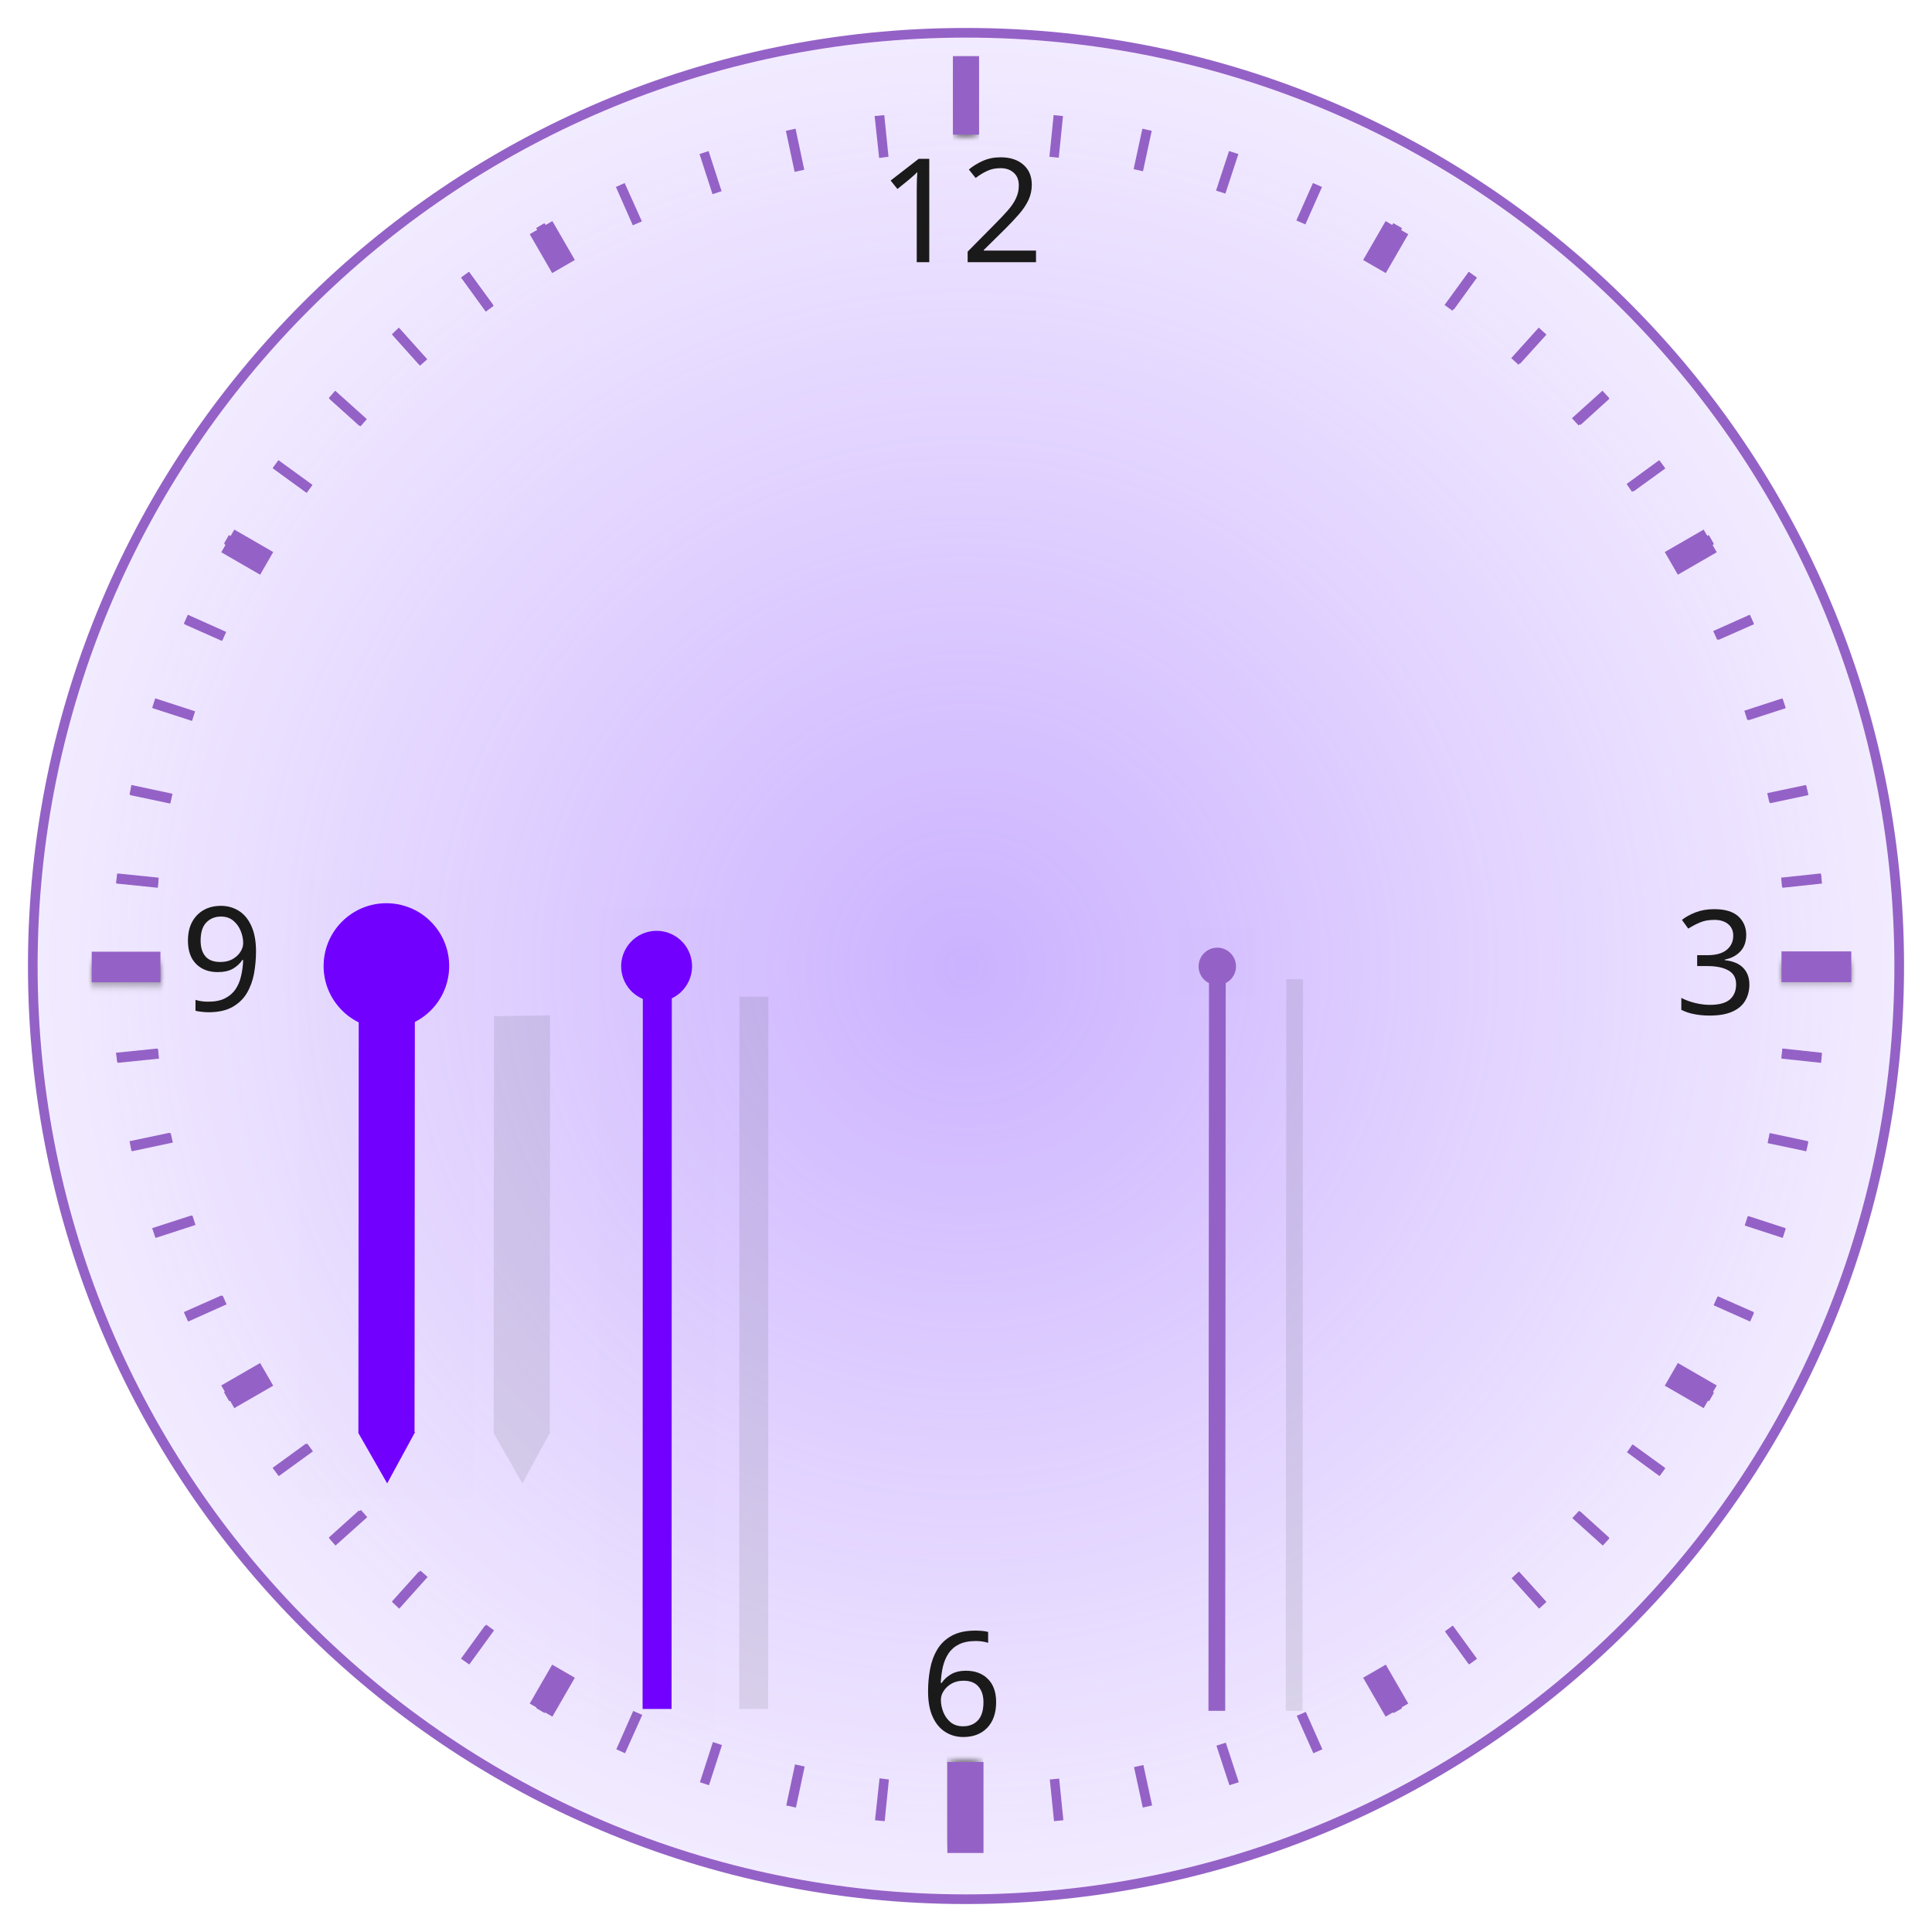
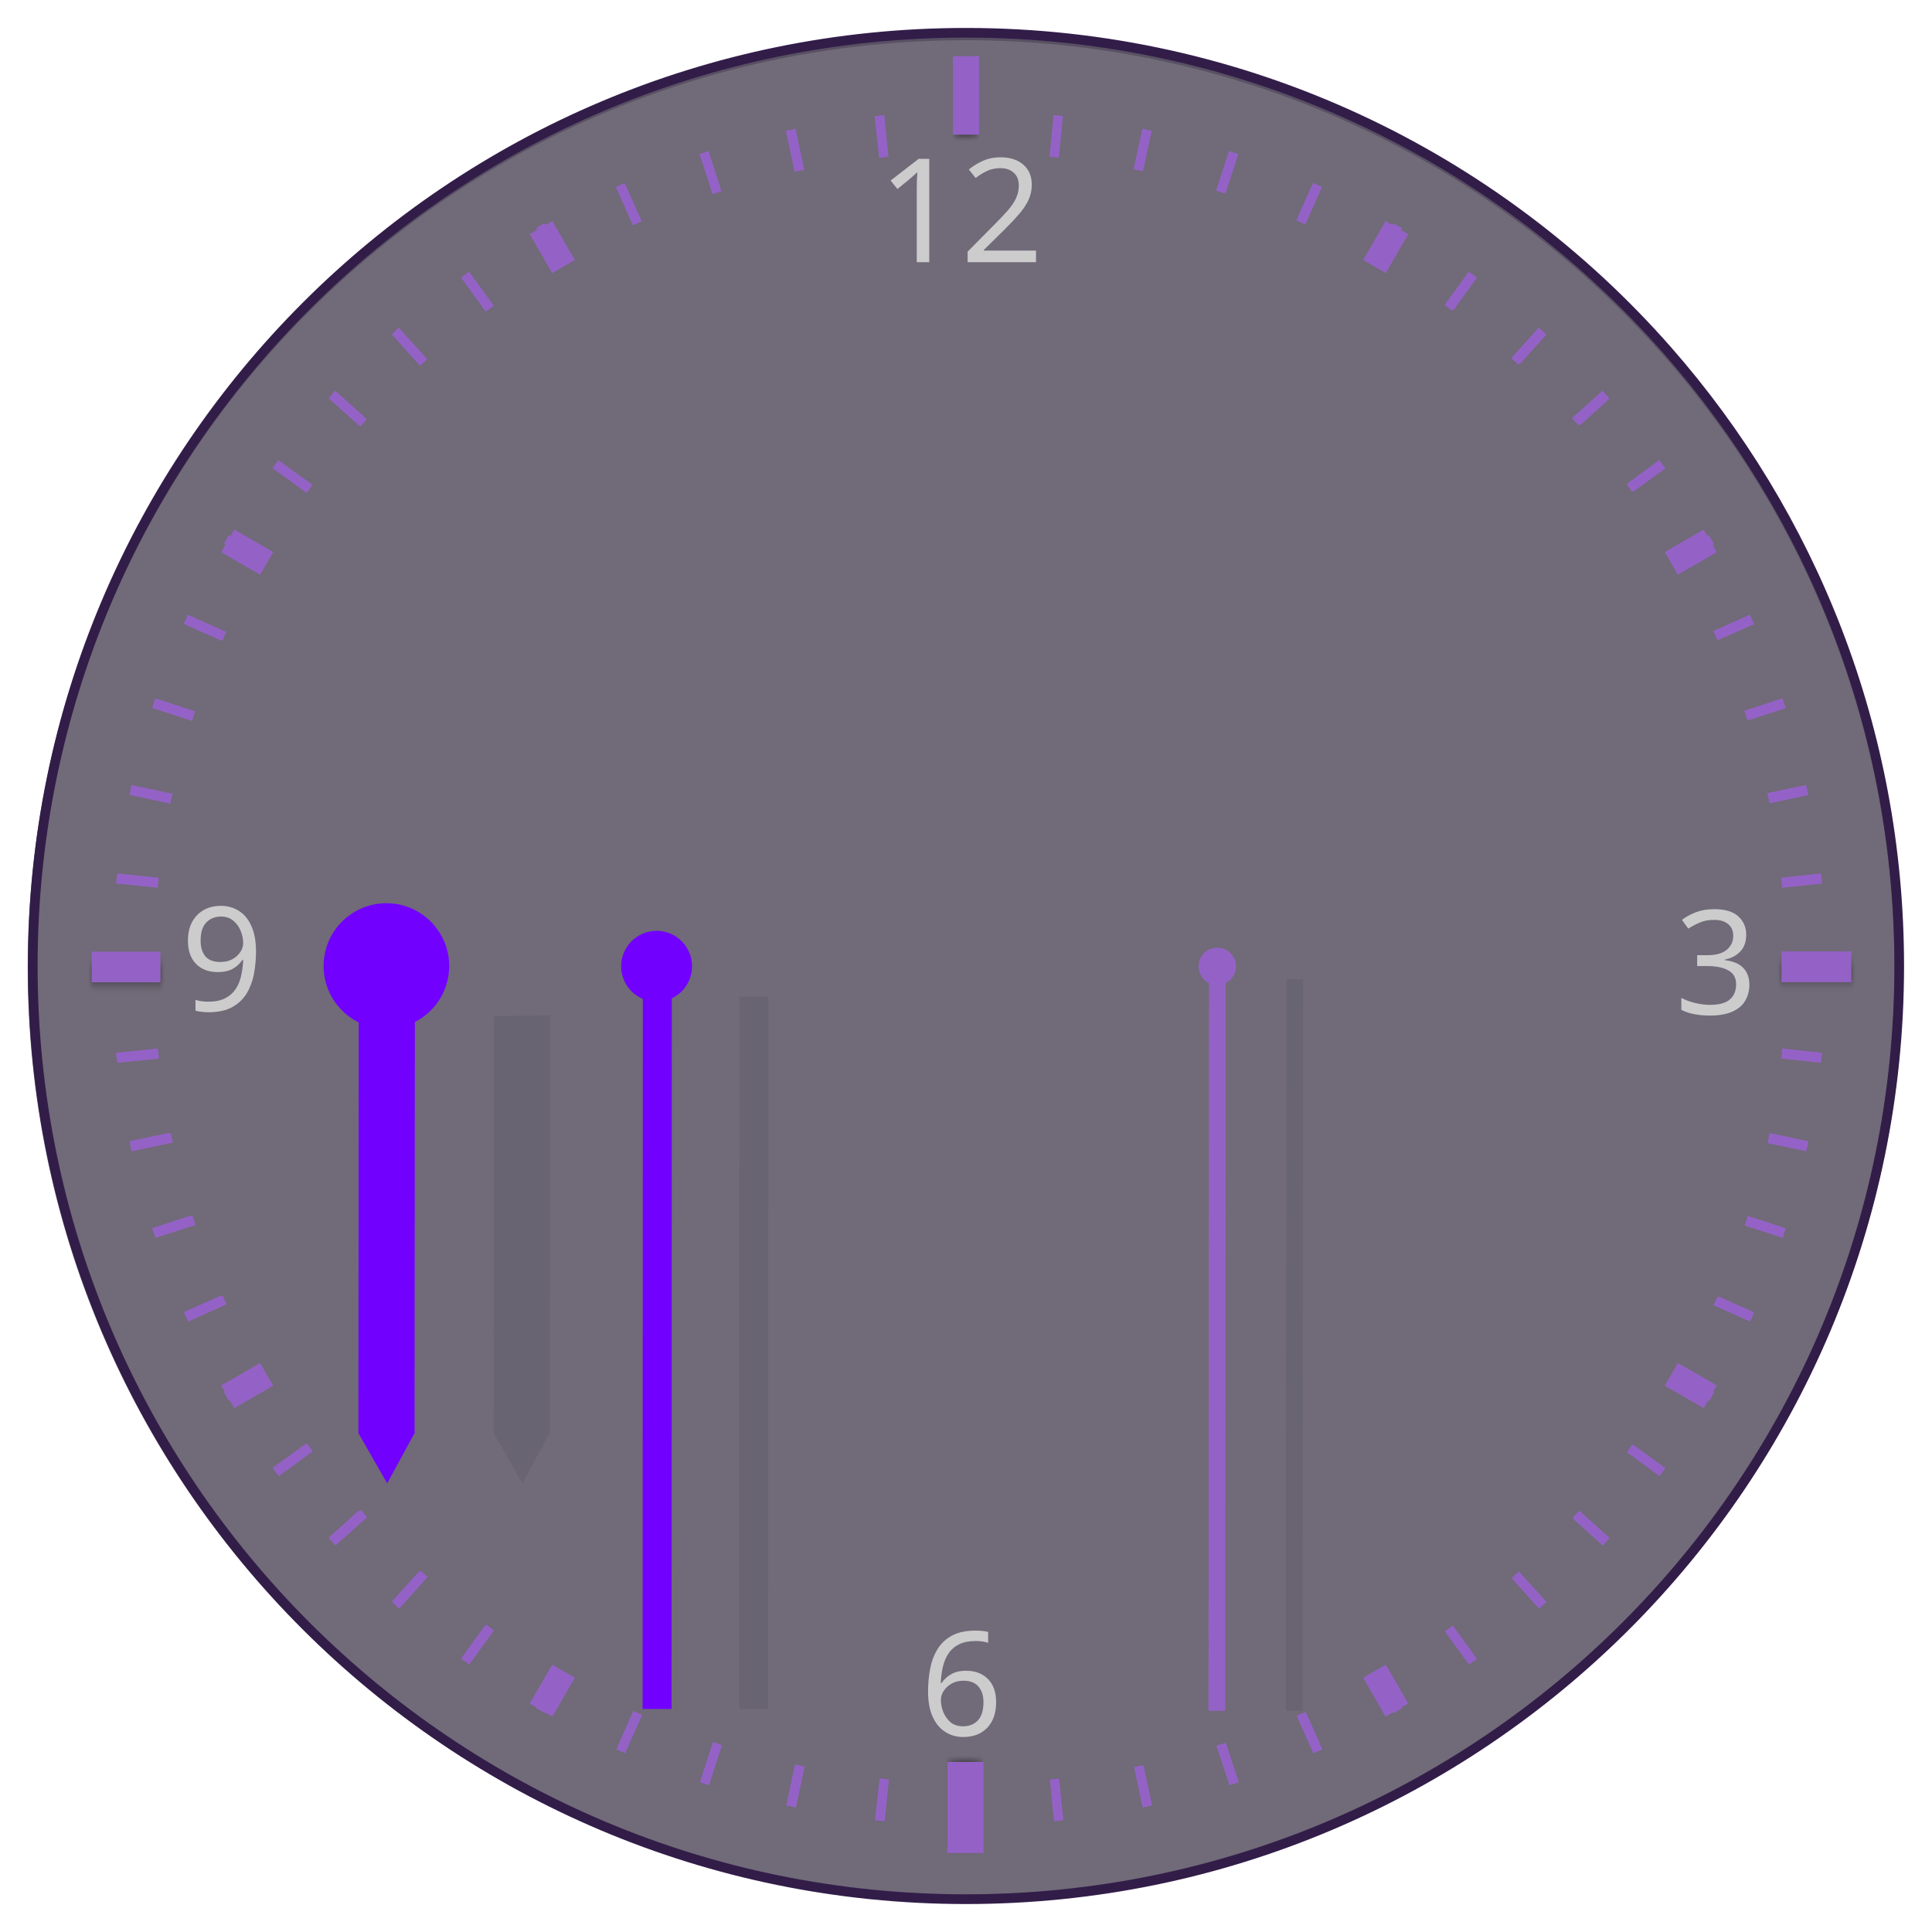
<svg xmlns="http://www.w3.org/2000/svg" xmlns:xlink="http://www.w3.org/1999/xlink" version="1.0" height="200" width="200" id="svg2">
  <defs id="defs5">
    <linearGradient id="linearGradient893">
-       <stop style="stop-color:#9966ff;stop-opacity:1" offset="0" id="stop889" />
-       <stop style="stop-color:#9966ff;stop-opacity:0.255" offset="1" id="stop891" />
+       <stop style="stop-color:#22172f;stop-opacity:0.859" offset="0" id="stop889" />
+       <stop style="stop-color:#22172f;stop-opacity:0.859" offset="1" id="stop891" />
    </linearGradient>
    <linearGradient id="linearGradient892">
      <stop style="stop-color:#9462c6;stop-opacity:1" offset="0" id="stop884" />
      <stop id="stop886" offset="0.9" style="stop-color:#232629;stop-opacity:0.523;" />
      <stop style="stop-color:#232629;stop-opacity:0.107;" offset="0.96" id="stop888" />
      <stop style="stop-color:#9462c6;stop-opacity:0" offset="1" id="stop890" />
    </linearGradient>
    <linearGradient id="linearGradient4011">
      <stop id="stop4013" offset="0" style="stop-color:#232629;stop-opacity:1;" />
      <stop style="stop-color:#232629;stop-opacity:0.523;" offset="0.9" id="stop4019" />
      <stop id="stop4021" offset="0.96" style="stop-color:#232629;stop-opacity:0.107;" />
      <stop id="stop4015" offset="1" style="stop-color:#232629;stop-opacity:0;" />
    </linearGradient>
    <filter height="1.905" y="-0.453" width="1.123" x="-0.061" id="filter5590" color-interpolation-filters="sRGB">
      <feGaussianBlur id="feGaussianBlur5592" stdDeviation="0.511" />
    </filter>
    <filter height="1.905" y="-0.453" width="1.123" x="-0.061" id="filter5574" color-interpolation-filters="sRGB">
      <feGaussianBlur id="feGaussianBlur5576" stdDeviation="0.511" />
    </filter>
    <filter height="1.123" y="-0.061" width="1.905" x="-0.453" id="filter5578" color-interpolation-filters="sRGB">
      <feGaussianBlur id="feGaussianBlur5580" stdDeviation="0.511" />
    </filter>
    <radialGradient r="96.606" fy="382.729" fx="1255.872" cy="382.729" cx="1255.872" gradientUnits="userSpaceOnUse" id="radialGradient4671" xlink:href="#linearGradient4011" />
    <radialGradient r="96.606" fy="382.729" fx="1255.872" cy="382.729" cx="1255.872" gradientUnits="userSpaceOnUse" id="radialGradient4671-1" xlink:href="#linearGradient892" gradientTransform="matrix(1.076543,0,0,1.076543,-333.5874,169.8928)" />
    <radialGradient xlink:href="#linearGradient893" id="radialGradient897" cx="1017.423" cy="580.144" fx="1017.423" fy="580.144" r="96.626" gradientTransform="matrix(1,0,0,0.9979508,0,1.18883)" gradientUnits="userSpaceOnUse" />
  </defs>
  <g transform="translate(-1798.136,76.7415)" style="display:none" id="layer1" />
  <g transform="translate(-1798.136,76.7415)" style="display:inline" id="layer2" />
  <g id="layer4" style="display:inline" transform="translate(-1028.03,408.4746)" />
  <g id="layer5" style="display:inline" transform="translate(-1028.03,408.4746)" />
  <g transform="translate(-917.4624,-480.017)" id="ClockFace">
-     <ellipse id="path4329-4" style="opacity:0.5;fill:url(#radialGradient897);fill-opacity:1;stroke:none;stroke-width:0.928" cx="1017.423" cy="580.144" rx="96.626" ry="96.428" />
+     <ellipse id="path4329-4" style="opacity:0.75;fill:url(#radialGradient897);fill-opacity:1;stroke:#22172f;stroke-width:0.928;stroke-opacity:1" cx="1017.423" cy="580.144" rx="96.626" ry="96.428" />
    <g id="g4323">
-       <circle transform="matrix(1.076543,0,0,1.076543,-334.5376,169.9925)" id="path4329" style="fill:url(#radialGradient4671);fill-opacity:1;stroke:none" />
+       <circle transform="matrix(1.076543,0,0,1.076543,-334.5376,169.9925)" id="path4329" style="fill:url(#radialGradient4671);fill-opacity:1;stroke:none" cx="0" cy="0" r="0" />
      <g id="g4245">
-         <path d="m 1352.477,382.729 a 96.606,96.606 0 0 1 -96.606,96.606 96.606,96.606 0 0 1 -96.606,-96.606 96.606,96.606 0 0 1 96.606,-96.606 96.606,96.606 0 0 1 96.606,96.606 z" id="path5099" style="fill:#1ea0e6;fill-opacity:1;stroke:none;opacity:0" transform="translate(-238.4086,197.2873)" />
+         <path d="m 1352.477,382.729 a 96.606,96.606 0 0 1 -96.606,96.606 96.606,96.606 0 0 1 -96.606,-96.606 96.606,96.606 0 0 1 96.606,-96.606 96.606,96.606 0 0 1 96.606,96.606 z" id="path5099" style="opacity:0;fill:#1ea0e6;fill-opacity:1;stroke:none" transform="translate(-238.4086,197.2873)" />
        <g transform="translate(-0.5084997,-0.4121934)" id="g6149">
-           <path id="path5480" d="m 974.362,503.58 -0.844,0.5 2.094,3.594 c 0.278,-0.163 0.564,-0.308 0.844,-0.469 z m 87.875,0 -2.031,3.531 c 0.293,0.167 0.585,0.33 0.875,0.5 l 2.031,-3.531 z m -95.687,5.031 -0.812,0.562 2.469,3.406 c 0.269,-0.199 0.541,-0.398 0.813,-0.594 z m 103.5,0 -2.375,3.281 c 0.267,0.192 0.548,0.368 0.812,0.562 l 2.375,-3.281 z m -110.75,5.812 -0.719,0.656 2.781,3.094 c 0.24,-0.219 0.508,-0.408 0.75,-0.625 z m 118,0 -2.719,3 c 0.248,0.221 0.504,0.432 0.75,0.656 l 2.719,-3 z m -124.594,6.531 -0.656,0.75 3.125,2.812 c 0.219,-0.247 0.434,-0.505 0.656,-0.75 z m 131.188,0 -3,2.688 c 0.233,0.255 0.458,0.523 0.687,0.781 l 3,-2.719 z m -137.063,7.188 -0.594,0.781 3.438,2.5 c 0.192,-0.268 0.367,-0.547 0.562,-0.812 z m 142.938,0 -3.25,2.375 c 0.191,0.259 0.375,0.52 0.562,0.781 l 3.281,-2.375 z m -148.063,7.75 -0.5,0.875 3.688,2.125 c 0.166,-0.292 0.331,-0.585 0.5,-0.875 z m 153.188,0 -3.5,2.031 c 0.17,0.29 0.333,0.582 0.5,0.875 l 3.5,-2.031 z m -157.438,8.25 -0.406,0.906 3.875,1.719 c 0.133,-0.305 0.27,-0.603 0.406,-0.906 z m 161.688,0 -3.688,1.625 c 0.136,0.301 0.274,0.603 0.406,0.906 l 3.688,-1.625 z m -165.063,8.656 -0.312,0.938 4.062,1.312 c 0.098,-0.308 0.18,-0.631 0.281,-0.938 z m 168.438,0 -3.844,1.25 c 0.102,0.31 0.214,0.626 0.312,0.938 l 3.844,-1.25 z m -170.906,8.969 -0.188,0.969 4.156,0.875 c 0.066,-0.324 0.149,-0.646 0.219,-0.969 z m 173.344,0 -3.937,0.844 c 0.069,0.321 0.122,0.647 0.187,0.969 l 3.969,-0.844 z m -174.812,9.156 -0.125,0.969 4.281,0.438 c 0.031,-0.322 0.059,-0.648 0.094,-0.969 l -4.25,-0.438 z m 176.344,0 -4.062,0.438 c 0.035,0.321 0.063,0.647 0.094,0.969 l 4.062,-0.438 -0.094,-0.969 z m -172.156,18.094 -4.312,0.438 0.125,1 4.281,-0.438 c -0.037,-0.333 -0.061,-0.666 -0.094,-1 z m 168.156,0 c -0.033,0.334 -0.057,0.667 -0.094,1 l 4.094,0.438 0.094,-1 z m -166.844,8.719 -4.219,0.906 0.188,0.969 4.25,-0.906 c -0.071,-0.322 -0.152,-0.645 -0.219,-0.969 z m 165.531,0.062 c -0.067,0.324 -0.148,0.646 -0.219,0.969 l 4,0.844 0.219,-0.969 z m -163.281,8.469 -4.125,1.344 0.312,0.969 4.125,-1.344 c -0.107,-0.323 -0.209,-0.644 -0.312,-0.969 z m 161,0.062 c -0.104,0.325 -0.205,0.646 -0.313,0.969 l 3.938,1.281 0.312,-0.969 z m -157.875,8.219 -3.969,1.781 0.406,0.906 3.969,-1.781 c -0.138,-0.303 -0.272,-0.601 -0.406,-0.906 z m 154.75,0.094 c -0.134,0.303 -0.269,0.605 -0.406,0.906 l 3.781,1.688 0.406,-0.906 z m -150.75,7.781 -3.813,2.188 0.5,0.875 3.813,-2.188 c -0.17,-0.289 -0.334,-0.584 -0.5,-0.875 z m 146.75,0.094 c -0.168,0.292 -0.329,0.585 -0.5,0.875 l 3.625,2.094 0.5,-0.875 z m -142,7.344 -3.531,2.562 0.594,0.812 3.531,-2.562 c -0.2,-0.27 -0.397,-0.54 -0.594,-0.812 z m 137.187,0.094 c -0.193,0.268 -0.366,0.547 -0.562,0.812 l 3.375,2.469 0.594,-0.812 z m -131.625,6.781 -3.281,2.938 0.656,0.75 3.281,-2.938 c -0.224,-0.246 -0.435,-0.502 -0.656,-0.75 z m 126.094,0.094 c -0.226,0.253 -0.458,0.499 -0.688,0.75 l 3.156,2.844 0.687,-0.75 z m -119.937,6.188 -2.906,3.25 0.719,0.688 2.938,-3.281 c -0.248,-0.221 -0.504,-0.432 -0.75,-0.656 z m 113.719,0.094 c -0.251,0.228 -0.496,0.462 -0.75,0.688 l 2.844,3.156 0.75,-0.688 z m -106.906,5.5 -2.562,3.531 0.812,0.594 2.562,-3.531 c -0.272,-0.195 -0.543,-0.395 -0.812,-0.594 z m 100.062,0.094 c -0.27,0.198 -0.54,0.399 -0.812,0.594 l 2.5,3.438 0.812,-0.594 z m -92.656,4.781 -2.187,3.781 0.844,0.5 2.188,-3.812 c -0.28,-0.16 -0.566,-0.306 -0.844,-0.469 z m 85.25,0.062 c -0.283,0.165 -0.559,0.338 -0.844,0.5 l 2.125,3.719 0.875,-0.5 z m -77.437,4 -1.75,3.969 0.906,0.406 1.781,-3.969 c -0.313,-0.138 -0.626,-0.265 -0.937,-0.406 z m 69.625,0.094 c -0.308,0.139 -0.628,0.271 -0.938,0.406 l 1.719,3.875 0.938,-0.406 z m -61.375,3.125 -1.344,4.156 0.938,0.312 1.344,-4.156 c -0.314,-0.1 -0.625,-0.209 -0.937,-0.312 z m 53.094,0.062 c -0.322,0.106 -0.645,0.21 -0.969,0.312 l 1.344,4.094 0.969,-0.312 z m -44.594,2.25 -0.906,4.25 1,0.219 0.906,-4.25 c -0.334,-0.069 -0.668,-0.146 -1,-0.219 z m 36.062,0.062 c -0.327,0.07 -0.641,0.152 -0.969,0.219 l 0.906,4.188 0.969,-0.219 z m -27.312,1.375 -0.469,4.344 1,0.094 0.438,-4.312 c -0.325,-0.032 -0.645,-0.089 -0.969,-0.125 z m 18.594,0.031 c -0.323,0.035 -0.645,0.062 -0.969,0.094 l 0.437,4.312 0.969,-0.094 z" style="font-size:medium;font-style:normal;font-variant:normal;font-weight:normal;font-stretch:normal;text-indent:0;text-align:start;text-decoration:none;line-height:normal;letter-spacing:normal;word-spacing:normal;text-transform:none;direction:ltr;block-progression:tb;writing-mode:lr-tb;text-anchor:start;baseline-shift:baseline;opacity:1;color:#000000;fill:#9462c6;fill-opacity:1;stroke:none;stroke-width:1px;marker:none;visibility:visible;display:inline;overflow:visible;enable-background:accumulate;font-family:Sans;-inkscape-font-specification:Sans" />
-           <path style="color:#000000;font-style:normal;font-variant:normal;font-weight:normal;font-stretch:normal;font-size:medium;line-height:normal;font-family:Sans;-inkscape-font-specification:Sans;text-indent:0;text-align:start;text-decoration:none;text-decoration-line:none;letter-spacing:normal;word-spacing:normal;text-transform:none;direction:ltr;block-progression:tb;writing-mode:lr-tb;baseline-shift:baseline;text-anchor:start;display:inline;overflow:visible;visibility:visible;opacity:1;fill:#9462c6;fill-opacity:1;stroke:none;stroke-width:1px;marker:none;enable-background:accumulate" d="m 974.322,657.721 -0.844,-0.5 2.094,-3.594 c 0.278,0.163 0.564,0.308 0.844,0.469 z m 87.875,0 -2.031,-3.531 c 0.293,-0.167 0.585,-0.33 0.875,-0.5 l 2.031,3.531 z m -95.688,-5.031 -0.812,-0.562 2.469,-3.406 c 0.269,0.199 0.541,0.398 0.813,0.594 z m 103.5,0 -2.375,-3.281 c 0.267,-0.192 0.548,-0.368 0.812,-0.562 l 2.375,3.281 z m -110.75,-5.812 -0.719,-0.656 2.781,-3.094 c 0.24,0.219 0.508,0.408 0.75,0.625 z m 118,0 -2.719,-3 c 0.248,-0.221 0.504,-0.432 0.75,-0.656 l 2.719,3 z m -124.594,-6.531 -0.656,-0.75 3.125,-2.812 c 0.219,0.247 0.434,0.505 0.656,0.75 z m 131.188,0 -3,-2.688 c 0.233,-0.255 0.458,-0.523 0.687,-0.781 l 3,2.719 z m -137.063,-7.188 -0.594,-0.781 3.438,-2.5 c 0.192,0.268 0.367,0.547 0.562,0.812 z m 142.938,0 -3.25,-2.375 c 0.191,-0.259 0.375,-0.52 0.562,-0.781 l 3.281,2.375 z m -148.063,-7.75 -0.5,-0.875 3.688,-2.125 c 0.166,0.292 0.331,0.585 0.5,0.875 z m 153.188,0 -3.5,-2.031 c 0.17,-0.29 0.333,-0.582 0.5,-0.875 l 3.5,2.031 z m -157.438,-8.25 -0.406,-0.906 3.875,-1.719 c 0.133,0.305 0.27,0.603 0.406,0.906 z m 161.688,0 -3.688,-1.625 c 0.136,-0.301 0.274,-0.603 0.406,-0.906 l 3.688,1.625 z m -165.063,-8.656 -0.312,-0.938 4.062,-1.312 c 0.098,0.308 0.18,0.631 0.281,0.938 z m 168.438,0 -3.844,-1.25 c 0.102,-0.31 0.214,-0.626 0.312,-0.938 l 3.844,1.25 z m -170.906,-8.969 -0.188,-0.969 4.156,-0.875 c 0.066,0.324 0.149,0.646 0.219,0.969 z m 173.344,0 -3.937,-0.844 c 0.069,-0.321 0.122,-0.647 0.187,-0.969 l 3.969,0.844 z m -174.812,-9.156 -0.125,-0.969 4.281,-0.438 c 0.031,0.322 0.059,0.648 0.094,0.969 l -4.25,0.438 z m 176.344,0 -4.062,-0.438 c 0.035,-0.321 0.063,-0.647 0.094,-0.969 l 4.062,0.438 -0.094,0.969 z m -172.156,-18.094 -4.312,-0.438 0.125,-1 4.281,0.438 c -0.037,0.333 -0.061,0.666 -0.094,1 z m 168.156,0 c -0.033,-0.334 -0.057,-0.667 -0.094,-1 l 4.094,-0.438 0.094,1 z m -166.844,-8.719 -4.219,-0.906 0.188,-0.969 4.25,0.906 c -0.071,0.322 -0.152,0.645 -0.219,0.969 z m 165.531,-0.062 c -0.067,-0.324 -0.148,-0.646 -0.219,-0.969 l 4,-0.844 0.219,0.969 z m -163.281,-8.469 -4.125,-1.344 0.312,-0.969 4.125,1.344 c -0.107,0.323 -0.209,0.644 -0.312,0.969 z m 161,-0.062 c -0.104,-0.325 -0.205,-0.646 -0.313,-0.969 l 3.938,-1.281 0.312,0.969 z m -157.875,-8.219 -3.969,-1.781 0.406,-0.906 3.969,1.781 c -0.138,0.303 -0.272,0.601 -0.406,0.906 z m 154.75,-0.094 c -0.134,-0.303 -0.269,-0.605 -0.406,-0.906 l 3.781,-1.688 0.406,0.906 z m -150.75,-7.781 -3.813,-2.188 0.5,-0.875 3.813,2.188 c -0.17,0.289 -0.334,0.584 -0.5,0.875 z m 146.75,-0.094 c -0.168,-0.292 -0.329,-0.585 -0.5,-0.875 l 3.625,-2.094 0.5,0.875 z m -142,-7.344 -3.531,-2.562 0.594,-0.812 3.531,2.562 c -0.2,0.27 -0.397,0.54 -0.594,0.812 z m 137.187,-0.094 c -0.193,-0.268 -0.366,-0.547 -0.562,-0.812 l 3.375,-2.469 0.594,0.812 z m -131.625,-6.781 -3.281,-2.938 0.656,-0.75 3.281,2.938 c -0.224,0.246 -0.435,0.502 -0.656,0.75 z m 126.094,-0.094 c -0.226,-0.253 -0.458,-0.499 -0.688,-0.75 l 3.156,-2.844 0.687,0.75 z m -119.938,-6.188 -2.906,-3.25 0.719,-0.688 2.938,3.281 c -0.248,0.221 -0.504,0.432 -0.75,0.656 z m 113.719,-0.094 c -0.251,-0.228 -0.496,-0.462 -0.75,-0.688 l 2.844,-3.156 0.75,0.688 z m -106.906,-5.5 -2.562,-3.531 0.812,-0.594 2.562,3.531 c -0.272,0.195 -0.543,0.395 -0.812,0.594 z m 100.063,-0.094 c -0.27,-0.198 -0.54,-0.399 -0.812,-0.594 l 2.5,-3.438 0.812,0.594 z m -92.656,-4.781 -2.187,-3.781 0.844,-0.5 2.188,3.812 c -0.28,0.16 -0.566,0.306 -0.844,0.469 z m 85.25,-0.062 c -0.283,-0.165 -0.559,-0.338 -0.844,-0.5 l 2.125,-3.719 0.875,0.5 z m -77.437,-4 -1.75,-3.969 0.906,-0.406 1.781,3.969 c -0.313,0.138 -0.626,0.265 -0.937,0.406 z m 69.625,-0.094 c -0.308,-0.139 -0.628,-0.271 -0.938,-0.406 l 1.719,-3.875 0.938,0.406 z m -61.375,-3.125 -1.344,-4.156 0.938,-0.312 1.344,4.156 c -0.314,0.1 -0.625,0.209 -0.937,0.312 z m 53.094,-0.062 c -0.322,-0.106 -0.645,-0.21 -0.969,-0.312 l 1.344,-4.094 0.969,0.312 z m -44.594,-2.25 -0.906,-4.25 1,-0.219 0.906,4.25 c -0.334,0.069 -0.668,0.146 -1,0.219 z m 36.062,-0.062 c -0.327,-0.07 -0.641,-0.152 -0.969,-0.219 l 0.906,-4.188 0.969,0.219 z m -27.312,-1.375 -0.469,-4.344 1,-0.094 0.438,4.312 c -0.325,0.032 -0.645,0.089 -0.969,0.125 z m 18.594,-0.031 c -0.323,-0.035 -0.645,-0.062 -0.969,-0.094 l 0.437,-4.312 0.969,0.094 z" id="path4514" />
+           <path id="path5480" d="m 974.362,503.58 -0.844,0.5 2.094,3.594 c 0.278,-0.163 0.564,-0.308 0.844,-0.469 z m 87.875,0 -2.031,3.531 c 0.293,0.167 0.585,0.33 0.875,0.5 l 2.031,-3.531 z m -95.687,5.031 -0.812,0.562 2.469,3.406 c 0.269,-0.199 0.541,-0.398 0.813,-0.594 z m 103.5,0 -2.375,3.281 c 0.267,0.192 0.548,0.368 0.812,0.562 l 2.375,-3.281 z m -110.75,5.812 -0.719,0.656 2.781,3.094 c 0.24,-0.219 0.508,-0.408 0.75,-0.625 z m 118,0 -2.719,3 c 0.248,0.221 0.504,0.432 0.75,0.656 l 2.719,-3 z m -124.594,6.531 -0.656,0.75 3.125,2.812 c 0.219,-0.247 0.434,-0.505 0.656,-0.75 z m 131.188,0 -3,2.688 c 0.233,0.255 0.458,0.523 0.687,0.781 l 3,-2.719 z m -137.063,7.188 -0.594,0.781 3.438,2.5 c 0.192,-0.268 0.367,-0.547 0.562,-0.812 z m 142.938,0 -3.25,2.375 c 0.191,0.259 0.375,0.52 0.562,0.781 l 3.281,-2.375 z m -148.063,7.75 -0.5,0.875 3.688,2.125 c 0.166,-0.292 0.331,-0.585 0.5,-0.875 z m 153.188,0 -3.5,2.031 c 0.17,0.29 0.333,0.582 0.5,0.875 l 3.5,-2.031 z m -157.438,8.25 -0.406,0.906 3.875,1.719 c 0.133,-0.305 0.27,-0.603 0.406,-0.906 z m 161.688,0 -3.688,1.625 c 0.136,0.301 0.274,0.603 0.406,0.906 l 3.688,-1.625 z m -165.063,8.656 -0.312,0.938 4.062,1.312 c 0.098,-0.308 0.18,-0.631 0.281,-0.938 z m 168.438,0 -3.844,1.25 c 0.102,0.31 0.214,0.626 0.312,0.938 l 3.844,-1.25 z m -170.906,8.969 -0.188,0.969 4.156,0.875 c 0.066,-0.324 0.149,-0.646 0.219,-0.969 z m 173.344,0 -3.937,0.844 c 0.069,0.321 0.122,0.647 0.187,0.969 l 3.969,-0.844 z m -174.812,9.156 -0.125,0.969 4.281,0.438 c 0.031,-0.322 0.059,-0.648 0.094,-0.969 l -4.25,-0.438 z m 176.344,0 -4.062,0.438 c 0.035,0.321 0.063,0.647 0.094,0.969 l 4.062,-0.438 -0.094,-0.969 z m -172.156,18.094 -4.312,0.438 0.125,1 4.281,-0.438 c -0.037,-0.333 -0.061,-0.666 -0.094,-1 z m 168.156,0 c -0.033,0.334 -0.057,0.667 -0.094,1 l 4.094,0.438 0.094,-1 z m -166.844,8.719 -4.219,0.906 0.188,0.969 4.25,-0.906 c -0.071,-0.322 -0.152,-0.645 -0.219,-0.969 z m 165.531,0.062 c -0.067,0.324 -0.148,0.646 -0.219,0.969 l 4,0.844 0.219,-0.969 z m -163.281,8.469 -4.125,1.344 0.312,0.969 4.125,-1.344 c -0.107,-0.323 -0.209,-0.644 -0.312,-0.969 z m 161,0.062 c -0.104,0.325 -0.205,0.646 -0.313,0.969 l 3.938,1.281 0.312,-0.969 z m -157.875,8.219 -3.969,1.781 0.406,0.906 3.969,-1.781 c -0.138,-0.303 -0.272,-0.601 -0.406,-0.906 z m 154.75,0.094 c -0.134,0.303 -0.269,0.605 -0.406,0.906 l 3.781,1.688 0.406,-0.906 z m -150.75,7.781 -3.813,2.188 0.5,0.875 3.813,-2.188 c -0.17,-0.289 -0.334,-0.584 -0.5,-0.875 z m 146.75,0.094 c -0.168,0.292 -0.329,0.585 -0.5,0.875 l 3.625,2.094 0.5,-0.875 z m -142,7.344 -3.531,2.562 0.594,0.812 3.531,-2.562 c -0.2,-0.27 -0.397,-0.54 -0.594,-0.812 z m 137.187,0.094 c -0.193,0.268 -0.366,0.547 -0.562,0.812 l 3.375,2.469 0.594,-0.812 z m -131.625,6.781 -3.281,2.938 0.656,0.75 3.281,-2.938 c -0.224,-0.246 -0.435,-0.502 -0.656,-0.75 z m 126.094,0.094 c -0.226,0.253 -0.458,0.499 -0.688,0.75 l 3.156,2.844 0.687,-0.75 z m -119.937,6.188 -2.906,3.25 0.719,0.688 2.938,-3.281 c -0.248,-0.221 -0.504,-0.432 -0.75,-0.656 z m 113.719,0.094 c -0.251,0.228 -0.496,0.462 -0.75,0.688 l 2.844,3.156 0.75,-0.688 z m -106.906,5.5 -2.562,3.531 0.812,0.594 2.562,-3.531 c -0.272,-0.195 -0.543,-0.395 -0.812,-0.594 z m 100.062,0.094 c -0.27,0.198 -0.54,0.399 -0.812,0.594 l 2.5,3.438 0.812,-0.594 z m -92.656,4.781 -2.187,3.781 0.844,0.5 2.188,-3.812 c -0.28,-0.16 -0.566,-0.306 -0.844,-0.469 z m 85.25,0.062 c -0.283,0.165 -0.559,0.338 -0.844,0.5 l 2.125,3.719 0.875,-0.5 z m -77.437,4 -1.75,3.969 0.906,0.406 1.781,-3.969 c -0.313,-0.138 -0.626,-0.265 -0.937,-0.406 z m 69.625,0.094 c -0.308,0.139 -0.628,0.271 -0.938,0.406 l 1.719,3.875 0.938,-0.406 z m -61.375,3.125 -1.344,4.156 0.938,0.312 1.344,-4.156 c -0.314,-0.1 -0.625,-0.209 -0.937,-0.312 z m 53.094,0.062 c -0.322,0.106 -0.645,0.21 -0.969,0.312 l 1.344,4.094 0.969,-0.312 z m -44.594,2.25 -0.906,4.25 1,0.219 0.906,-4.25 c -0.334,-0.069 -0.668,-0.146 -1,-0.219 z m 36.062,0.062 c -0.327,0.07 -0.641,0.152 -0.969,0.219 l 0.906,4.188 0.969,-0.219 z m -27.312,1.375 -0.469,4.344 1,0.094 0.438,-4.312 c -0.325,-0.032 -0.645,-0.089 -0.969,-0.125 z m 18.594,0.031 c -0.323,0.035 -0.645,0.062 -0.969,0.094 l 0.437,4.312 0.969,-0.094 z" style="color:#000000;font-style:normal;font-variant:normal;font-weight:normal;font-stretch:normal;font-size:medium;line-height:normal;font-family:Sans;-inkscape-font-specification:Sans;text-indent:0;text-align:start;text-decoration:none;text-decoration-line:none;letter-spacing:normal;word-spacing:normal;text-transform:none;writing-mode:lr-tb;direction:ltr;baseline-shift:baseline;text-anchor:start;display:inline;overflow:visible;visibility:visible;opacity:1;fill:#9462c6;fill-opacity:1;stroke:none;stroke-width:1px;marker:none;enable-background:accumulate" />
+           <path style="color:#000000;font-style:normal;font-variant:normal;font-weight:normal;font-stretch:normal;font-size:medium;line-height:normal;font-family:Sans;-inkscape-font-specification:Sans;text-indent:0;text-align:start;text-decoration:none;text-decoration-line:none;letter-spacing:normal;word-spacing:normal;text-transform:none;writing-mode:lr-tb;direction:ltr;baseline-shift:baseline;text-anchor:start;display:inline;overflow:visible;visibility:visible;opacity:1;fill:#9462c6;fill-opacity:1;stroke:none;stroke-width:1px;marker:none;enable-background:accumulate" d="m 974.322,657.721 -0.844,-0.5 2.094,-3.594 c 0.278,0.163 0.564,0.308 0.844,0.469 z m 87.875,0 -2.031,-3.531 c 0.293,-0.167 0.585,-0.33 0.875,-0.5 l 2.031,3.531 z m -95.688,-5.031 -0.812,-0.562 2.469,-3.406 c 0.269,0.199 0.541,0.398 0.813,0.594 z m 103.5,0 -2.375,-3.281 c 0.267,-0.192 0.548,-0.368 0.812,-0.562 l 2.375,3.281 z m -110.75,-5.812 -0.719,-0.656 2.781,-3.094 c 0.24,0.219 0.508,0.408 0.75,0.625 z m 118,0 -2.719,-3 c 0.248,-0.221 0.504,-0.432 0.75,-0.656 l 2.719,3 z m -124.594,-6.531 -0.656,-0.75 3.125,-2.812 c 0.219,0.247 0.434,0.505 0.656,0.75 z m 131.188,0 -3,-2.688 c 0.233,-0.255 0.458,-0.523 0.687,-0.781 l 3,2.719 z m -137.063,-7.188 -0.594,-0.781 3.438,-2.5 c 0.192,0.268 0.367,0.547 0.562,0.812 z m 142.938,0 -3.25,-2.375 c 0.191,-0.259 0.375,-0.52 0.562,-0.781 l 3.281,2.375 z m -148.063,-7.75 -0.5,-0.875 3.688,-2.125 c 0.166,0.292 0.331,0.585 0.5,0.875 z m 153.188,0 -3.5,-2.031 c 0.17,-0.29 0.333,-0.582 0.5,-0.875 l 3.5,2.031 z m -157.438,-8.25 -0.406,-0.906 3.875,-1.719 c 0.133,0.305 0.27,0.603 0.406,0.906 z m 161.688,0 -3.688,-1.625 c 0.136,-0.301 0.274,-0.603 0.406,-0.906 l 3.688,1.625 z m -165.063,-8.656 -0.312,-0.938 4.062,-1.312 c 0.098,0.308 0.18,0.631 0.281,0.938 z m 168.438,0 -3.844,-1.25 c 0.102,-0.31 0.214,-0.626 0.312,-0.938 l 3.844,1.25 z m -170.906,-8.969 -0.188,-0.969 4.156,-0.875 c 0.066,0.324 0.149,0.646 0.219,0.969 z m 173.344,0 -3.937,-0.844 c 0.069,-0.321 0.122,-0.647 0.187,-0.969 l 3.969,0.844 z m -174.812,-9.156 -0.125,-0.969 4.281,-0.438 c 0.031,0.322 0.059,0.648 0.094,0.969 l -4.25,0.438 z m 176.344,0 -4.062,-0.438 c 0.035,-0.321 0.063,-0.647 0.094,-0.969 l 4.062,0.438 -0.094,0.969 z m -172.156,-18.094 -4.312,-0.438 0.125,-1 4.281,0.438 c -0.037,0.333 -0.061,0.666 -0.094,1 z m 168.156,0 c -0.033,-0.334 -0.057,-0.667 -0.094,-1 l 4.094,-0.438 0.094,1 z m -166.844,-8.719 -4.219,-0.906 0.188,-0.969 4.25,0.906 c -0.071,0.322 -0.152,0.645 -0.219,0.969 z m 165.531,-0.062 c -0.067,-0.324 -0.148,-0.646 -0.219,-0.969 l 4,-0.844 0.219,0.969 z m -163.281,-8.469 -4.125,-1.344 0.312,-0.969 4.125,1.344 c -0.107,0.323 -0.209,0.644 -0.312,0.969 z m 161,-0.062 c -0.104,-0.325 -0.205,-0.646 -0.313,-0.969 l 3.938,-1.281 0.312,0.969 z m -157.875,-8.219 -3.969,-1.781 0.406,-0.906 3.969,1.781 c -0.138,0.303 -0.272,0.601 -0.406,0.906 z m 154.75,-0.094 c -0.134,-0.303 -0.269,-0.605 -0.406,-0.906 l 3.781,-1.688 0.406,0.906 z m -150.75,-7.781 -3.813,-2.188 0.5,-0.875 3.813,2.188 c -0.17,0.289 -0.334,0.584 -0.5,0.875 z m 146.75,-0.094 c -0.168,-0.292 -0.329,-0.585 -0.5,-0.875 l 3.625,-2.094 0.5,0.875 z m -142,-7.344 -3.531,-2.562 0.594,-0.812 3.531,2.562 c -0.2,0.27 -0.397,0.54 -0.594,0.812 z m 137.187,-0.094 c -0.193,-0.268 -0.366,-0.547 -0.562,-0.812 l 3.375,-2.469 0.594,0.812 z m -131.625,-6.781 -3.281,-2.938 0.656,-0.75 3.281,2.938 c -0.224,0.246 -0.435,0.502 -0.656,0.75 z m 126.094,-0.094 c -0.226,-0.253 -0.458,-0.499 -0.688,-0.75 l 3.156,-2.844 0.687,0.75 z m -119.938,-6.188 -2.906,-3.25 0.719,-0.688 2.938,3.281 c -0.248,0.221 -0.504,0.432 -0.75,0.656 z m 113.719,-0.094 c -0.251,-0.228 -0.496,-0.462 -0.75,-0.688 l 2.844,-3.156 0.75,0.688 z m -106.906,-5.5 -2.562,-3.531 0.812,-0.594 2.562,3.531 c -0.272,0.195 -0.543,0.395 -0.812,0.594 z m 100.063,-0.094 c -0.27,-0.198 -0.54,-0.399 -0.812,-0.594 l 2.5,-3.438 0.812,0.594 z m -92.656,-4.781 -2.187,-3.781 0.844,-0.5 2.188,3.812 c -0.28,0.16 -0.566,0.306 -0.844,0.469 z m 85.25,-0.062 c -0.283,-0.165 -0.559,-0.338 -0.844,-0.5 l 2.125,-3.719 0.875,0.5 z m -77.437,-4 -1.75,-3.969 0.906,-0.406 1.781,3.969 c -0.313,0.138 -0.626,0.265 -0.937,0.406 z m 69.625,-0.094 c -0.308,-0.139 -0.628,-0.271 -0.938,-0.406 l 1.719,-3.875 0.938,0.406 z m -61.375,-3.125 -1.344,-4.156 0.938,-0.312 1.344,4.156 c -0.314,0.1 -0.625,0.209 -0.937,0.312 z m 53.094,-0.062 c -0.322,-0.106 -0.645,-0.21 -0.969,-0.312 l 1.344,-4.094 0.969,0.312 z m -44.594,-2.25 -0.906,-4.25 1,-0.219 0.906,4.25 c -0.334,0.069 -0.668,0.146 -1,0.219 z m 36.062,-0.062 c -0.327,-0.07 -0.641,-0.152 -0.969,-0.219 l 0.906,-4.188 0.969,0.219 z m -27.312,-1.375 -0.469,-4.344 1,-0.094 0.438,4.312 c -0.325,0.032 -0.645,0.089 -0.969,0.125 z m 18.594,-0.031 c -0.323,-0.035 -0.645,-0.062 -0.969,-0.094 l 0.437,-4.312 0.969,0.094 z" id="path4514" />
        </g>
        <rect style="fill:#212121;fill-opacity:0.413;stroke:none;filter:url(#filter5590)" id="rect5549" width="20" height="2.709" x="927.479" y="580.171" transform="matrix(0.3669433,0,0,0.8634778,586.551,78.71844)" />
        <rect y="578.535" x="926.956" height="3.167" width="7.115" id="rect5442" style="fill:#9462c6;fill-opacity:1;stroke:none" />
        <rect y="580.172" x="1088.579" height="2.709" width="20" id="rect5531" style="fill:#1c1c1c;fill-opacity:0.361;stroke:none;filter:url(#filter5574)" transform="matrix(0.3745782,0,0,0.8188335,693.9931,104.5514)" />
        <rect style="fill:#9462c6;fill-opacity:1;stroke:none" id="rect5446" width="7.224" height="3.189" x="1101.882" y="578.504" />
        <rect transform="matrix(0,0.447875,-1.213096,0,-587.0654,505.786)" style="fill:#2a2a2a;fill-opacity:0.524;stroke:none;filter:url(#filter5578)" id="rect5571" width="20" height="2.709" x="349.026" y="-1323.934" />
-         <rect y="-1019.273" x="662.417" height="3.742" width="9.419" id="rect5448" style="fill:#9462c6;fill-opacity:1;stroke:none" transform="matrix(0,1,-1,0,0,0)" />
-         <path transform="translate(-238.4086,197.2873)" style="fill:none;stroke:#9462c6;stroke-opacity:1" id="path5627" d="m 1352.477,382.729 a 96.606,96.606 0 0 1 -96.606,96.606 96.606,96.606 0 0 1 -96.606,-96.606 96.606,96.606 0 0 1 96.606,-96.606 96.606,96.606 0 0 1 96.606,96.606 z" />
+         <rect y="-1019.273" x="662.417" height="3.742" width="9.419" id="rect5448" style="fill:#9462c6;fill-opacity:1;stroke:none" transform="rotate(90)" />
+         <path transform="translate(-238.4086,197.2873)" style="fill:none;stroke:#321d49;stroke-opacity:1" id="path5627" d="m 1352.477,382.729 c 0,53.354 -43.252,96.606 -96.606,96.606 -53.354,0 -96.606,-43.252 -96.606,-96.606 0,-53.354 43.252,-96.606 96.606,-96.606 28.946,0 54.918,12.73 72.624,32.898 14.93,17.006 23.982,39.3 23.982,63.708 z" />
        <g transform="translate(-0.5084997,-0.4121934)" id="g6073">
          <path d="m 1090.307,537.577 4.027,-2.325 1.355,2.346 -4.027,2.325 z m -149.435,86.276 4.027,-2.325 1.355,2.346 -4.027,2.325 z" style="fill:#9462c6;fill-opacity:1;stroke:none" id="path6063" />
          <path id="path6065" style="fill:#9462c6;fill-opacity:1;stroke:none" d="m 1059.083,507.345 2.325,-4.027 2.346,1.355 -2.325,4.027 z m -86.276,149.435 2.325,-4.027 2.346,1.355 -2.325,4.027 z" />
          <path d="m 944.9,539.923 -4.027,-2.325 1.355,-2.346 4.027,2.325 z m 149.435,86.276 -4.027,-2.325 1.355,-2.346 4.027,2.325 z" style="fill:#9462c6;fill-opacity:1;stroke:none" id="path6067" />
          <path id="path6069" style="fill:#9462c6;fill-opacity:1;stroke:none" d="m 975.132,508.699 -2.325,-4.027 2.346,-1.355 2.325,4.027 z m 86.276,149.435 -2.325,-4.027 2.346,-1.355 2.325,4.027 z" />
        </g>
        <rect y="-1323.934" x="349.026" height="2.709" width="20" id="rect4510" style="fill:#2a2a2a;fill-opacity:0.524;stroke:none;filter:url(#filter5578)" transform="matrix(0,0.4058559,-0.8691949,0,-132.1378,344.5087)" />
-         <rect transform="matrix(0,1,-1,0,0,0)" style="fill:#9462c6;fill-opacity:1;stroke:none" id="rect4512" width="8.124" height="2.709" x="485.829" y="-1018.815" />
-         <text xml:space="preserve" style="font-style:normal;font-weight:normal;font-size:15px;line-height:125%;font-family:sans-serif;letter-spacing:0px;word-spacing:0px;fill:#1a1a1a;fill-opacity:1;stroke:none;stroke-width:1px;stroke-linecap:butt;stroke-linejoin:miter;stroke-opacity:1;" x="936.168" y="584.649" id="text4204">
-           <tspan id="tspan4206" x="936.168" y="584.649" style="font-style:normal;font-variant:normal;font-weight:normal;font-stretch:normal;font-size:15px;font-family:Aller;-inkscape-font-specification:Aller;fill:#1a1a1a;fill-opacity:1;">9</tspan>
+         <rect transform="rotate(90)" style="fill:#9462c6;fill-opacity:1;stroke:none" id="rect4512" width="8.124" height="2.709" x="485.829" y="-1018.815" />
+         <text xml:space="preserve" style="font-style:normal;font-weight:normal;font-size:15px;line-height:125%;font-family:sans-serif;letter-spacing:0px;word-spacing:0px;fill:#cccccc;fill-opacity:1;stroke:none;stroke-width:1px;stroke-linecap:butt;stroke-linejoin:miter;stroke-opacity:1;" x="936.168" y="584.649" id="text4204">
+           <tspan id="tspan4206" x="936.168" y="584.649" style="font-style:normal;font-variant:normal;font-weight:normal;font-stretch:normal;font-size:15px;font-family:Aller;-inkscape-font-specification:Aller;fill:#cccccc;fill-opacity:1;">9</tspan>
        </text>
-         <text id="text4208" y="584.993" x="1090.838" style="font-style:normal;font-weight:normal;font-size:15px;line-height:125%;font-family:sans-serif;letter-spacing:0px;word-spacing:0px;fill:#1a1a1a;fill-opacity:1;stroke:none;stroke-width:1px;stroke-linecap:butt;stroke-linejoin:miter;stroke-opacity:1;" xml:space="preserve">
-           <tspan style="font-style:normal;font-variant:normal;font-weight:normal;font-stretch:normal;font-size:15px;font-family:Aller;-inkscape-font-specification:Aller;fill:#1a1a1a;fill-opacity:1;" y="584.993" x="1090.838" id="tspan4210">3</tspan>
+         <text id="text4208" y="584.993" x="1090.838" style="font-style:normal;font-weight:normal;font-size:15px;line-height:125%;font-family:sans-serif;letter-spacing:0px;word-spacing:0px;fill:#cccccc;fill-opacity:1;stroke:none;stroke-width:1px;stroke-linecap:butt;stroke-linejoin:miter;stroke-opacity:1;" xml:space="preserve">
+           <tspan style="font-style:normal;font-variant:normal;font-weight:normal;font-stretch:normal;font-size:15px;font-family:Aller;-inkscape-font-specification:Aller;fill:#cccccc;fill-opacity:1;" y="584.993" x="1090.838" id="tspan4210">3</tspan>
        </text>
-         <text id="text4212" y="659.676" x="1012.708" style="font-style:normal;font-weight:normal;font-size:15px;line-height:125%;font-family:sans-serif;letter-spacing:0px;word-spacing:0px;fill:#1a1a1a;fill-opacity:1;stroke:none;stroke-width:1px;stroke-linecap:butt;stroke-linejoin:miter;stroke-opacity:1;" xml:space="preserve">
-           <tspan style="font-style:normal;font-variant:normal;font-weight:normal;font-stretch:normal;font-size:15px;font-family:Aller;-inkscape-font-specification:Aller;fill:#1a1a1a;fill-opacity:1;" y="659.676" x="1012.708" id="tspan4214">6</tspan>
+         <text id="text4212" y="659.676" x="1012.708" style="font-style:normal;font-weight:normal;font-size:15px;line-height:125%;font-family:sans-serif;letter-spacing:0px;word-spacing:0px;fill:#cccccc;fill-opacity:1;stroke:none;stroke-width:1px;stroke-linecap:butt;stroke-linejoin:miter;stroke-opacity:1;" xml:space="preserve">
+           <tspan style="font-style:normal;font-variant:normal;font-weight:normal;font-stretch:normal;font-size:15px;font-family:Aller;-inkscape-font-specification:Aller;fill:#cccccc;fill-opacity:1;" y="659.676" x="1012.708" id="tspan4214">6</tspan>
        </text>
-         <text xml:space="preserve" style="font-style:normal;font-weight:normal;font-size:15px;line-height:125%;font-family:sans-serif;letter-spacing:0px;word-spacing:0px;fill:#1a1a1a;fill-opacity:1;stroke:none;stroke-width:1px;stroke-linecap:butt;stroke-linejoin:miter;stroke-opacity:1;" x="1008.331" y="507.159" id="text4216">
-           <tspan id="tspan4218" x="1008.331" y="507.159" style="font-style:normal;font-variant:normal;font-weight:normal;font-stretch:normal;font-size:15px;font-family:Aller;-inkscape-font-specification:Aller;fill:#1a1a1a;fill-opacity:1;">12</tspan>
+         <text xml:space="preserve" style="font-style:normal;font-weight:normal;font-size:15px;line-height:125%;font-family:sans-serif;letter-spacing:0px;word-spacing:0px;fill:#cccccc;fill-opacity:1;stroke:none;stroke-width:1px;stroke-linecap:butt;stroke-linejoin:miter;stroke-opacity:1;" x="1008.331" y="507.159" id="text4216">
+           <tspan id="tspan4218" x="1008.331" y="507.159" style="font-style:normal;font-variant:normal;font-weight:normal;font-stretch:normal;font-size:15px;font-family:Aller;-inkscape-font-specification:Aller;fill:#cccccc;fill-opacity:1;">12</tspan>
        </text>
      </g>
    </g>
  </g>
  <g id="HourHand" transform="matrix(-0.6000147,-0.799989,0.799989,-0.6000147,185.5251,1262.698)">
    <rect transform="matrix(-0.6000147,0.799989,-0.799989,-0.6000147,1122.662,607.6191)" y="91" x="33" height="64" width="18" id="rect4673" style="opacity:0.01;fill:#232629;fill-opacity:0.604;stroke:none" />
    <path style="fill:#7100ff;fill-opacity:1;stroke:none" d="m 980.523,549.887 -5.955,-0.742 2.521,5.509 0.036,-0.051 34.481,25.905 3.422,-4.698 -34.481,-25.905 z" id="rect5450" />
    <path transform="translate(-753.9339,199.1847)" d="m 1777.896,382.032 a 6.499,6.499 0 0 1 -6.499,6.499 6.499,6.499 0 0 1 -6.5,-6.499 6.499,6.499 0 0 1 6.5,-6.499 6.499,6.499 0 0 1 6.499,6.499 z" id="path5455-2" style="fill:#7100ff;fill-opacity:1;stroke:none" />
  </g>
  <g id="MinuteHand" transform="matrix(-0.5033012,0.864111,-0.864111,-0.5033012,1082.352,-486.6583)" style="fill:#717171;fill-opacity:1">
    <rect transform="matrix(-0.5033012,-0.864111,0.864111,-0.5033012,966.2824,692.0649)" y="94" x="64" height="85" width="12" id="rect4675" style="opacity:0.01;fill:#232629;fill-opacity:0.604;stroke:none" />
    <path id="rect5459" d="m 588.165,1012.615 75.736,7e-4 0,3 -75.736,-7e-4 z" style="fill:#7100ff;stroke:none;fill-opacity:1" transform="matrix(0.8642748,-0.5030199,0.5030199,0.8642748,0,0)" />
    <path style="fill:#7100ff;fill-opacity:1;stroke:none" id="path5457" d="m 1777.896,382.032 a 6.499,6.499 0 0 1 -6.499,6.499 6.499,6.499 0 0 1 -6.5,-6.499 6.499,6.499 0 0 1 6.5,-6.499 6.499,6.499 0 0 1 6.499,6.499 z" transform="matrix(0.5647512,0,0,0.5647512,17.10373,365.5042)" />
  </g>
  <g id="SecondHand" transform="matrix(-0.5006173,0.8656687,-0.8656687,-0.5006173,1138.495,-489.7159)">
    <rect transform="matrix(0.8660254,-0.5,0.5,0.8660254,0,0)" y="1011.187" x="589.805" height="1.732" width="77.736" id="rect6212" style="fill:#9462c6;fill-opacity:1;stroke:none" />
    <rect transform="matrix(-0.5006173,-0.8656687,0.8656687,-0.5006173,985.8723,726.5489)" y="96" x="106" height="7" width="8" id="rect4677" style="opacity:0.01;fill:#232629;fill-opacity:0.604;stroke:none" />
    <path id="path6214" d="m 1777.896,382.032 c 0,3.59 -2.91,6.499 -6.499,6.499 -3.59,0 -6.5,-2.91 -6.5,-6.499 0,-3.59 2.91,-6.499 6.5,-6.499 3.59,0 6.499,2.91 6.499,6.499 z" style="fill:#9462c6;fill-opacity:1;stroke:none" transform="matrix(0.2978345,0,0,0.2978345,489.8134,467.4493)" />
  </g>
  <g transform="matrix(-0.6000147,-0.799989,0.799989,-0.6000147,199.5251,1262.698)" id="HourHandShadow" style="opacity:0.1">
    <path id="path4376" d="m 980.523,549.887 -5.955,-0.742 2.521,5.509 0.036,-0.051 34.481,25.905 3.422,-4.698 -34.481,-25.905 z" style="fill:#232629;fill-opacity:1;stroke:none" />
    <path transform="translate(-754,199.1995)" d="m 1777.896,382.032 a 6.499,6.499 0 0 1 -6.499,6.499 6.499,6.499 0 0 1 -6.5,-6.499 6.499,6.499 0 0 1 6.5,-6.499 6.499,6.499 0 0 1 6.499,6.499 z" id="path4378" style="fill:#232629;fill-opacity:0.004;stroke:none" />
  </g>
  <g transform="matrix(-0.5006173,0.8656687,-0.8656687,-0.5006173,1146.495,-489.7159)" id="SecondHandShadow" style="opacity:0.1;fill:#232629;fill-opacity:1">
    <path id="rect4414" d="m 591.805,1011.186 75.736,0 0,1.732 -75.736,0 z" style="fill:#232629;stroke:none" transform="matrix(0.8660254,-0.5,0.5,0.8660254,0,0)" />
    <path transform="matrix(0.2978345,0,0,0.2978345,489.8134,467.4493)" d="m 1777.896,382.032 a 6.499,6.499 0 0 1 -6.499,6.499 6.499,6.499 0 0 1 -6.5,-6.499 6.499,6.499 0 0 1 6.5,-6.499 6.499,6.499 0 0 1 6.499,6.499 z" id="path4416" style="fill:#232629;fill-opacity:0.004;stroke:none" />
    <rect transform="matrix(-0.5006173,-0.8656687,0.8656687,-0.5006173,988.876,731.7429)" y="97" x="113" height="82" width="6" id="rect4715" style="opacity:0.01;fill:#232629;fill-opacity:0.604;stroke:none" />
  </g>
  <path d="m -45,100 a 5,5 0 1 1 -10,0 5,5 0 1 1 10,0 z" id="HandCenterScrew" style="opacity:0.001;fill:#232629;fill-opacity:1;stroke:none" />
  <circle d="m -150,100 a 45,45 0 1 1 -90,0 45,45 0 1 1 90,0 z" transform="matrix(1.573921,0,0,1.573921,111.9146,-57.39209)" id="Glass" style="opacity:0.001;fill:#232629;fill-opacity:1;stroke:none" />
  <g style="opacity:0.1;fill:#232629;fill-opacity:1" transform="matrix(-0.5033012,0.864111,-0.864111,-0.5033012,1092.352,-486.6583)" id="MinuteHandShadow">
    <path id="rect4404" d="m 590.165,1012.615 73.736,0 0,3 -73.736,0 z" style="fill:#232629;stroke:none" transform="matrix(0.8642748,-0.5030199,0.5030199,0.8642748,0,0)" />
    <path style="fill:#232629;fill-opacity:0.004;stroke:none" id="path4406" d="m 1777.896,382.032 a 6.499,6.499 0 0 1 -6.499,6.499 6.499,6.499 0 0 1 -6.5,-6.499 6.499,6.499 0 0 1 6.5,-6.499 6.499,6.499 0 0 1 6.499,6.499 z" transform="matrix(0.6249637,0,0,0.6249637,-89.66208,342.4755)" />
  </g>
</svg>
